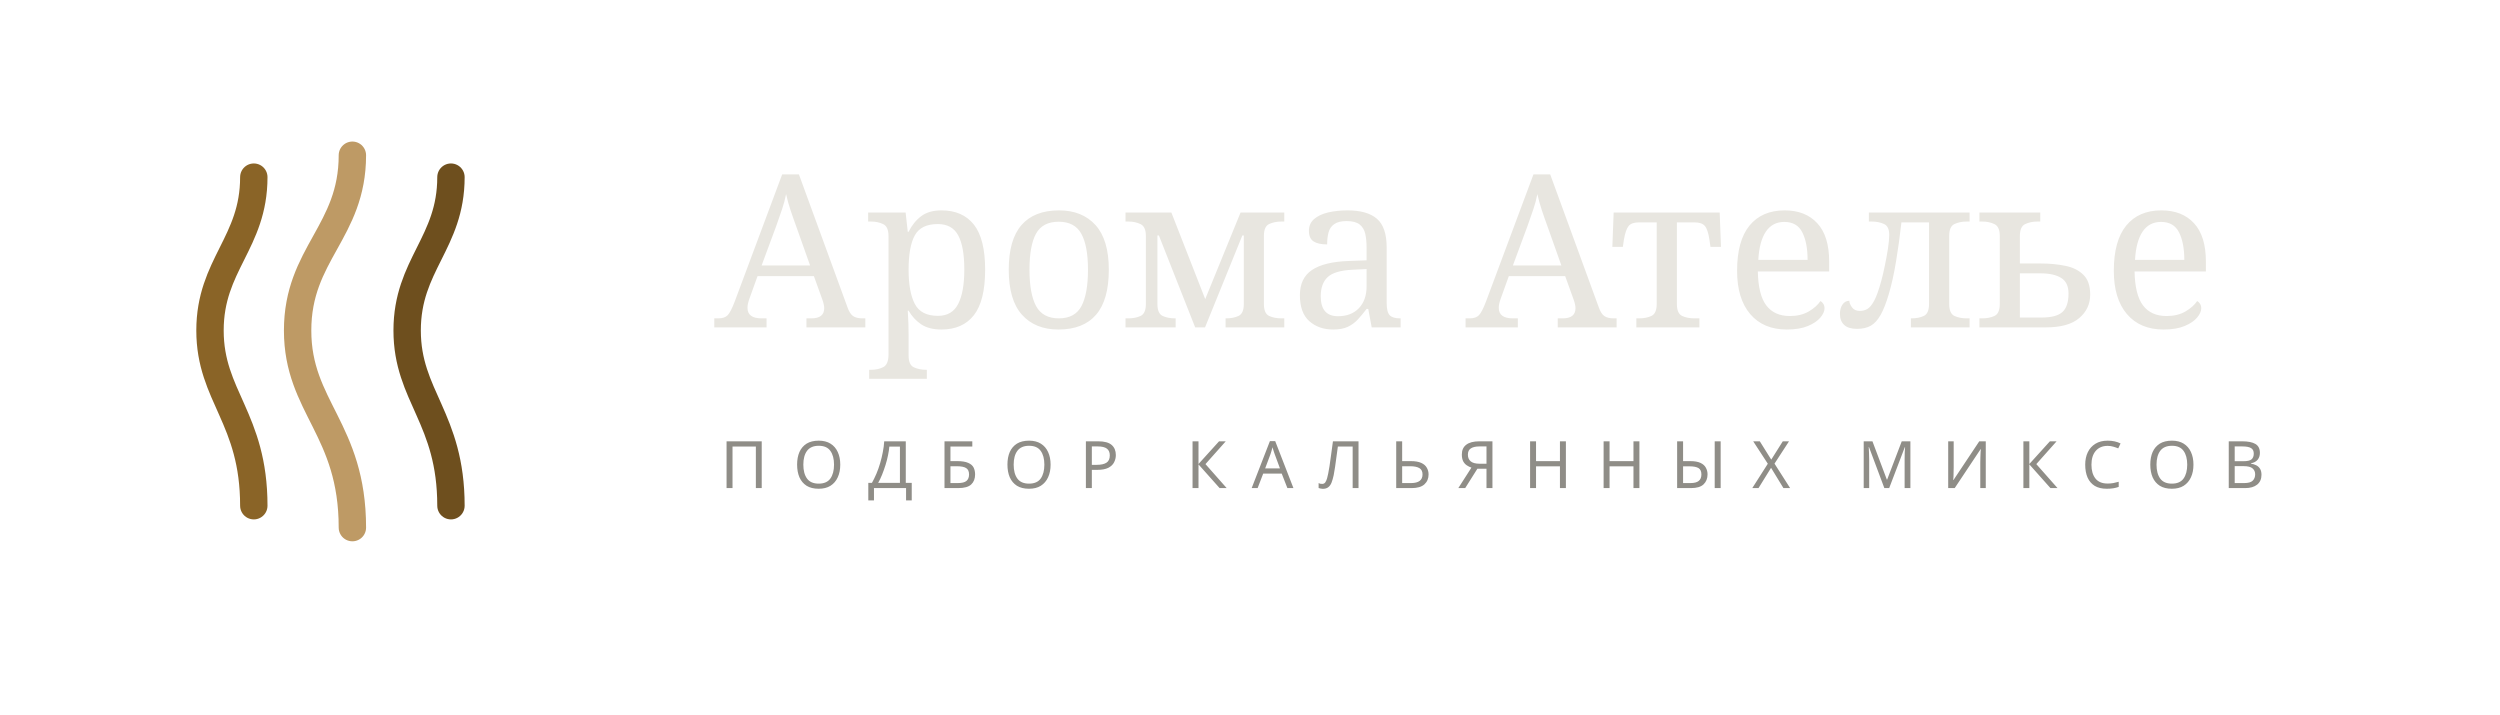
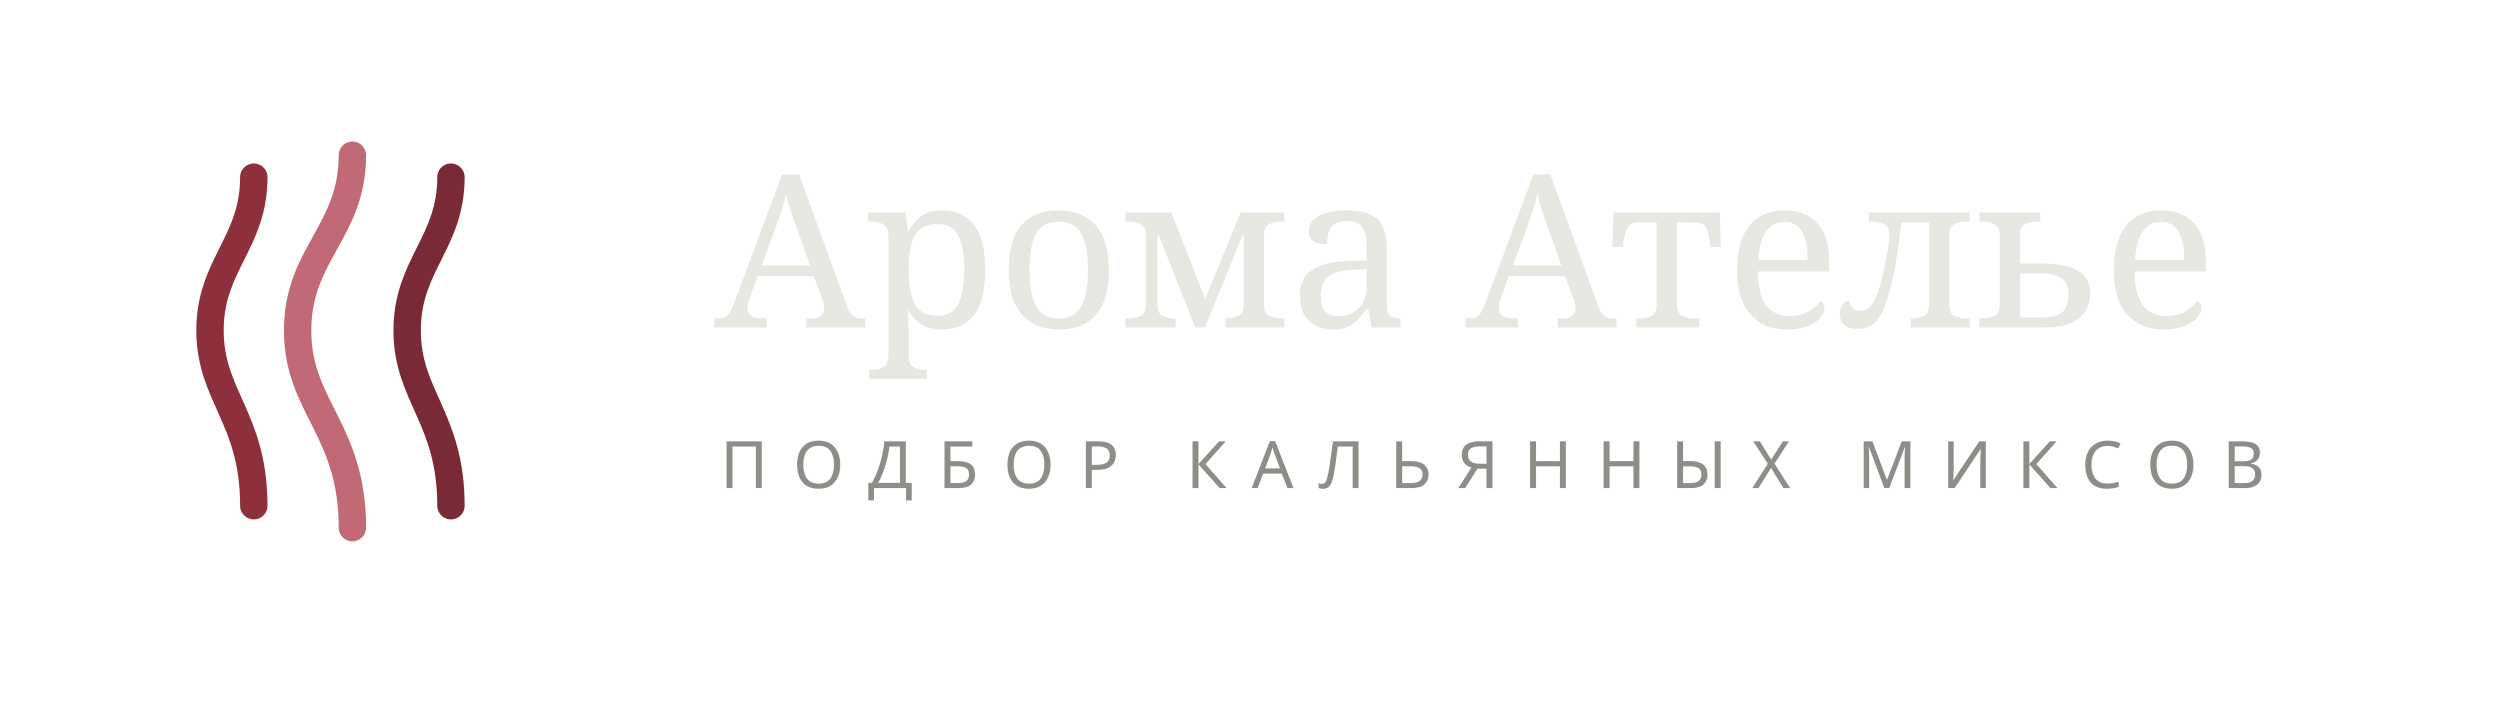
<svg xmlns="http://www.w3.org/2000/svg" viewBox="0 0 420 120" width="420" height="120" role="img" aria-label="Арома Ателье">
  <g transform="translate(4,4) scale(.92)">
    <g fill="none" stroke-linecap="round" stroke-width="5">
-       <path d="M42 88C42 72 34 68 34 56C34 44 42 40 42 28" stroke="#8A6427" />
-       <path d="M60 92C60 74 50 70 50 56C50 42 60 38 60 24" stroke="#B08443" stroke-opacity=".82" />
-       <path d="M78 88C78 72 70 68 70 56C70 44 78 40 78 28" stroke="#6E4F1E" />
+       <path d="M42 88C42 72 34 68 34 56C34 44 42 40 42 28" stroke="#8E2F3C" />
+       <path d="M60 92C60 74 50 70 50 56C50 42 60 38 60 24" stroke="#B34A57" stroke-opacity=".82" />
+       <path d="M78 88C78 72 70 68 70 56C70 44 78 40 78 28" stroke="#7A2A34" />
    </g>
  </g>
  <text x="120" y="55" font-family="Literata, Georgia, serif" font-size="36" fill="#E8E6E0">Арома Ателье</text>
  <text x="121" y="82" font-family="Mulish, sans-serif" font-size="11" letter-spacing="4.2" fill="#8F8D87">ПОДБОР КАЛЬЯННЫХ МИКСОВ</text>
</svg>
